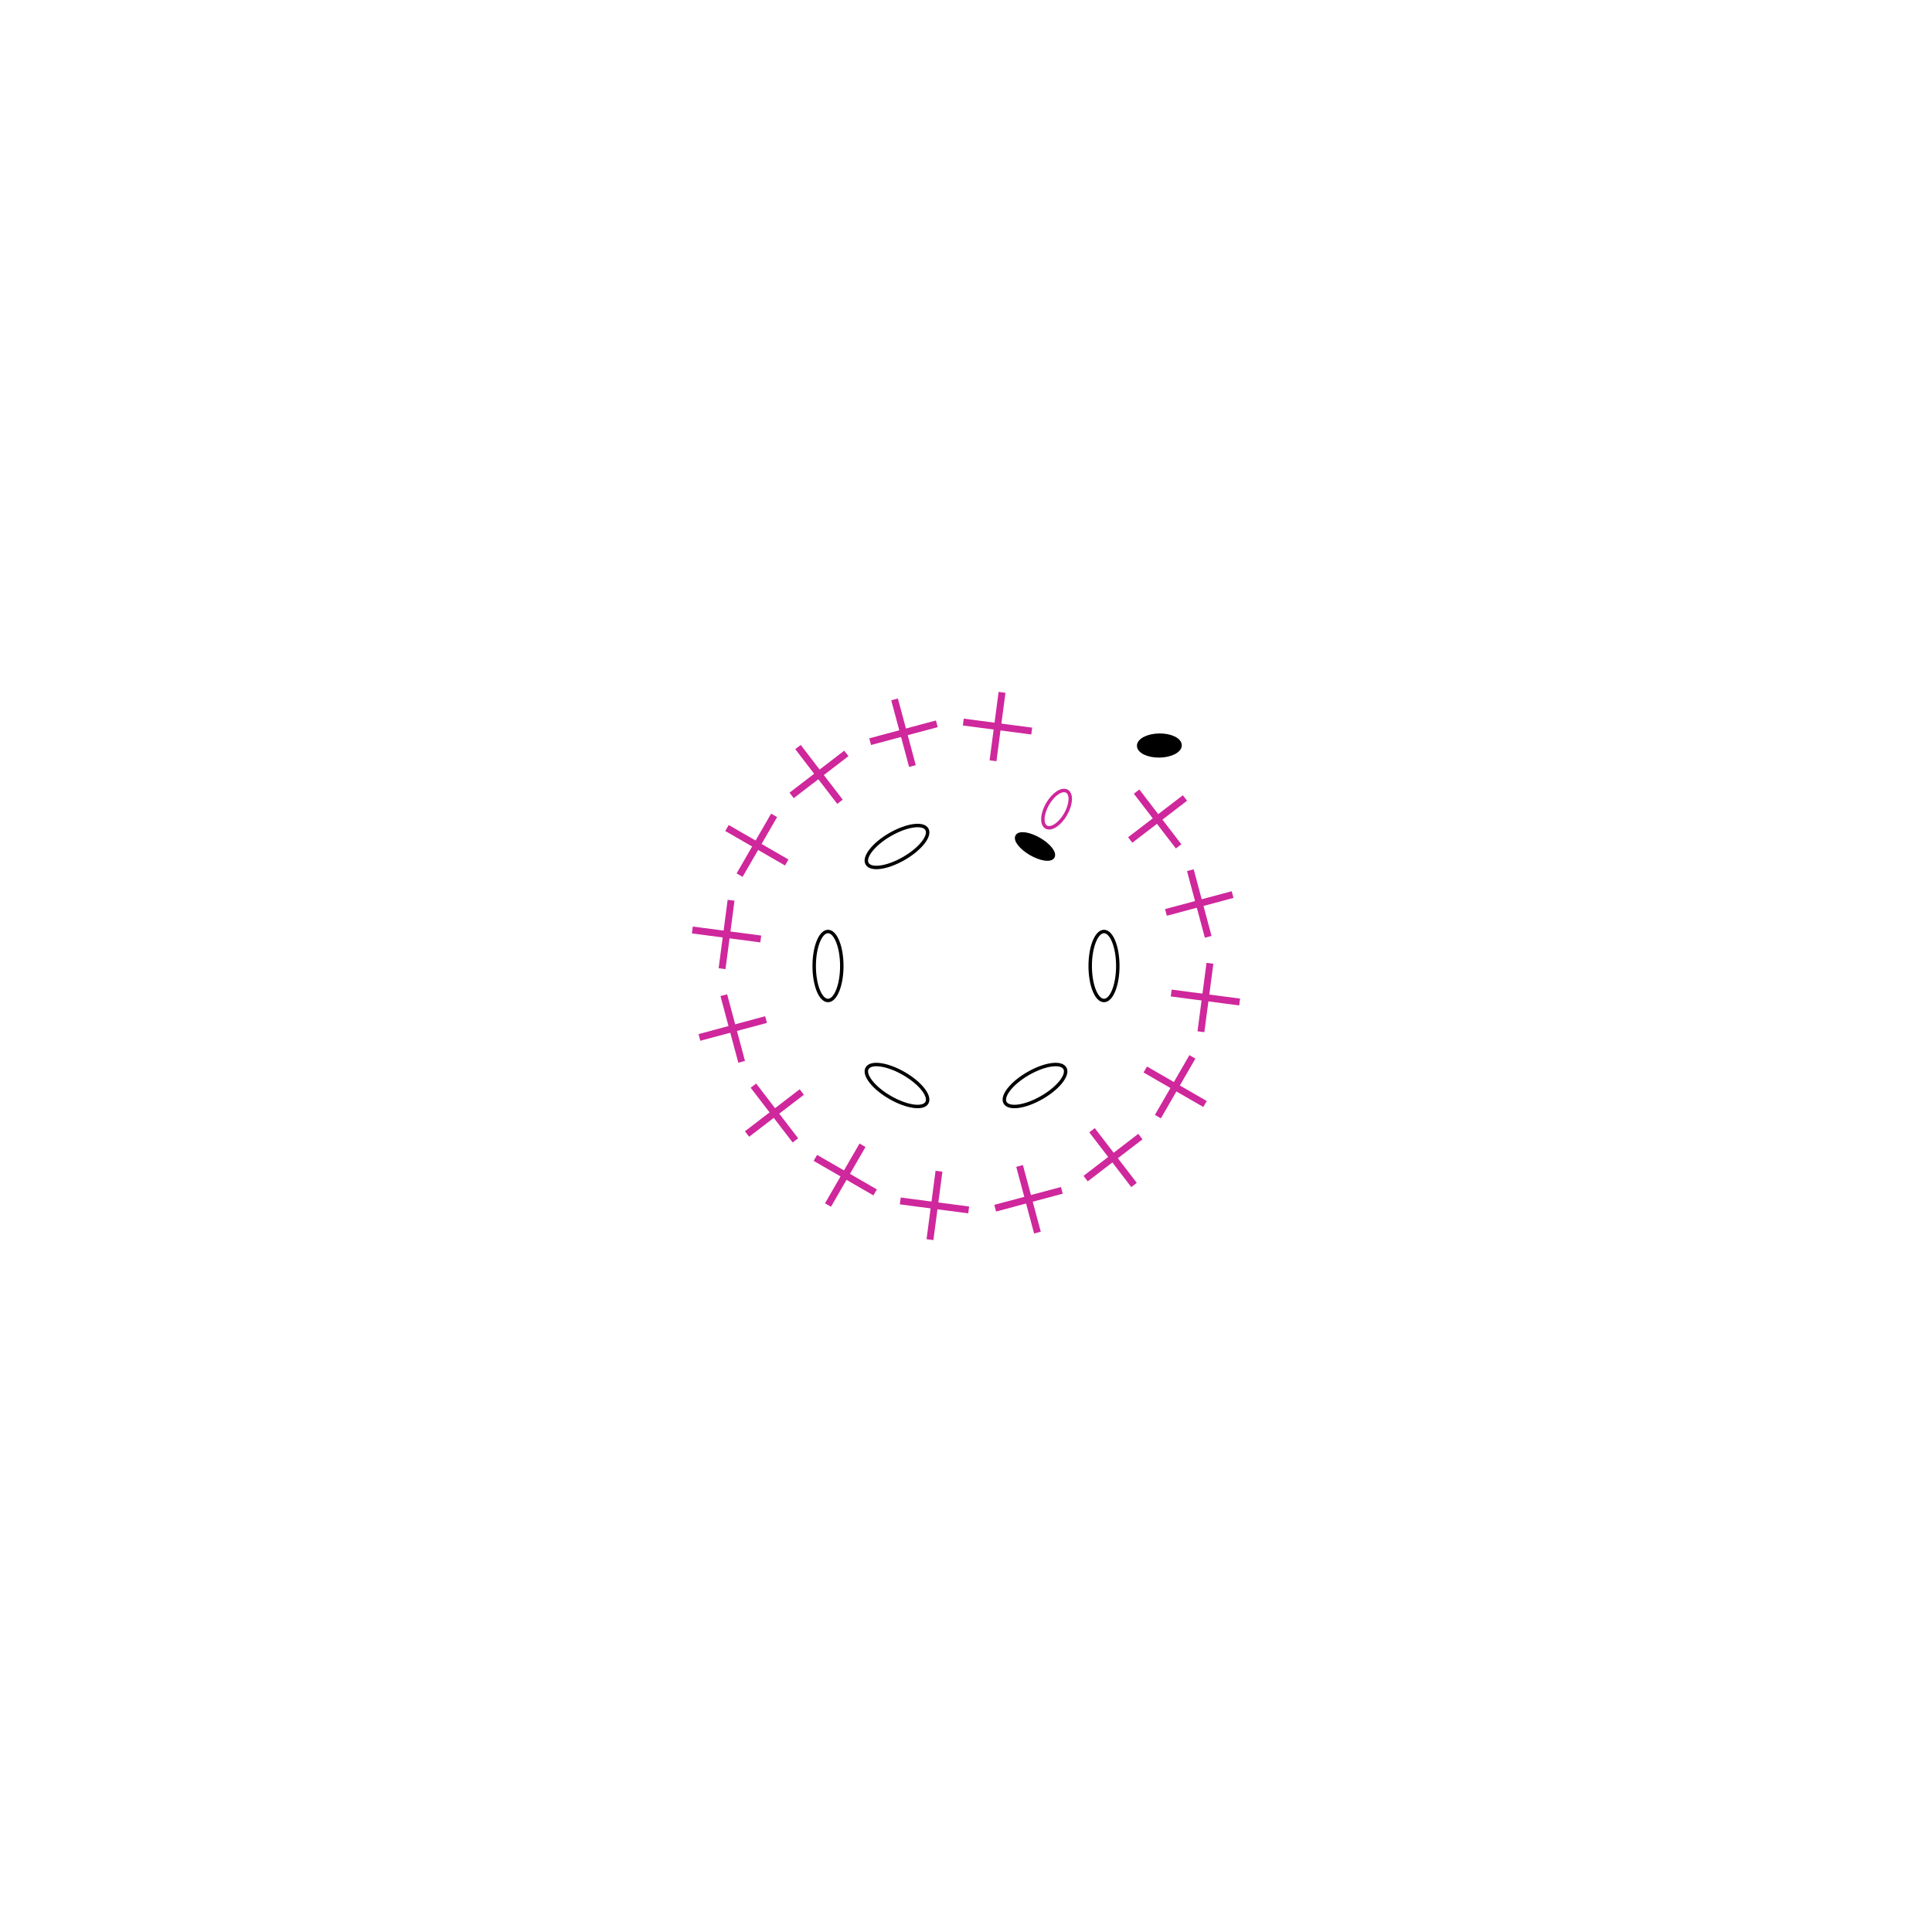
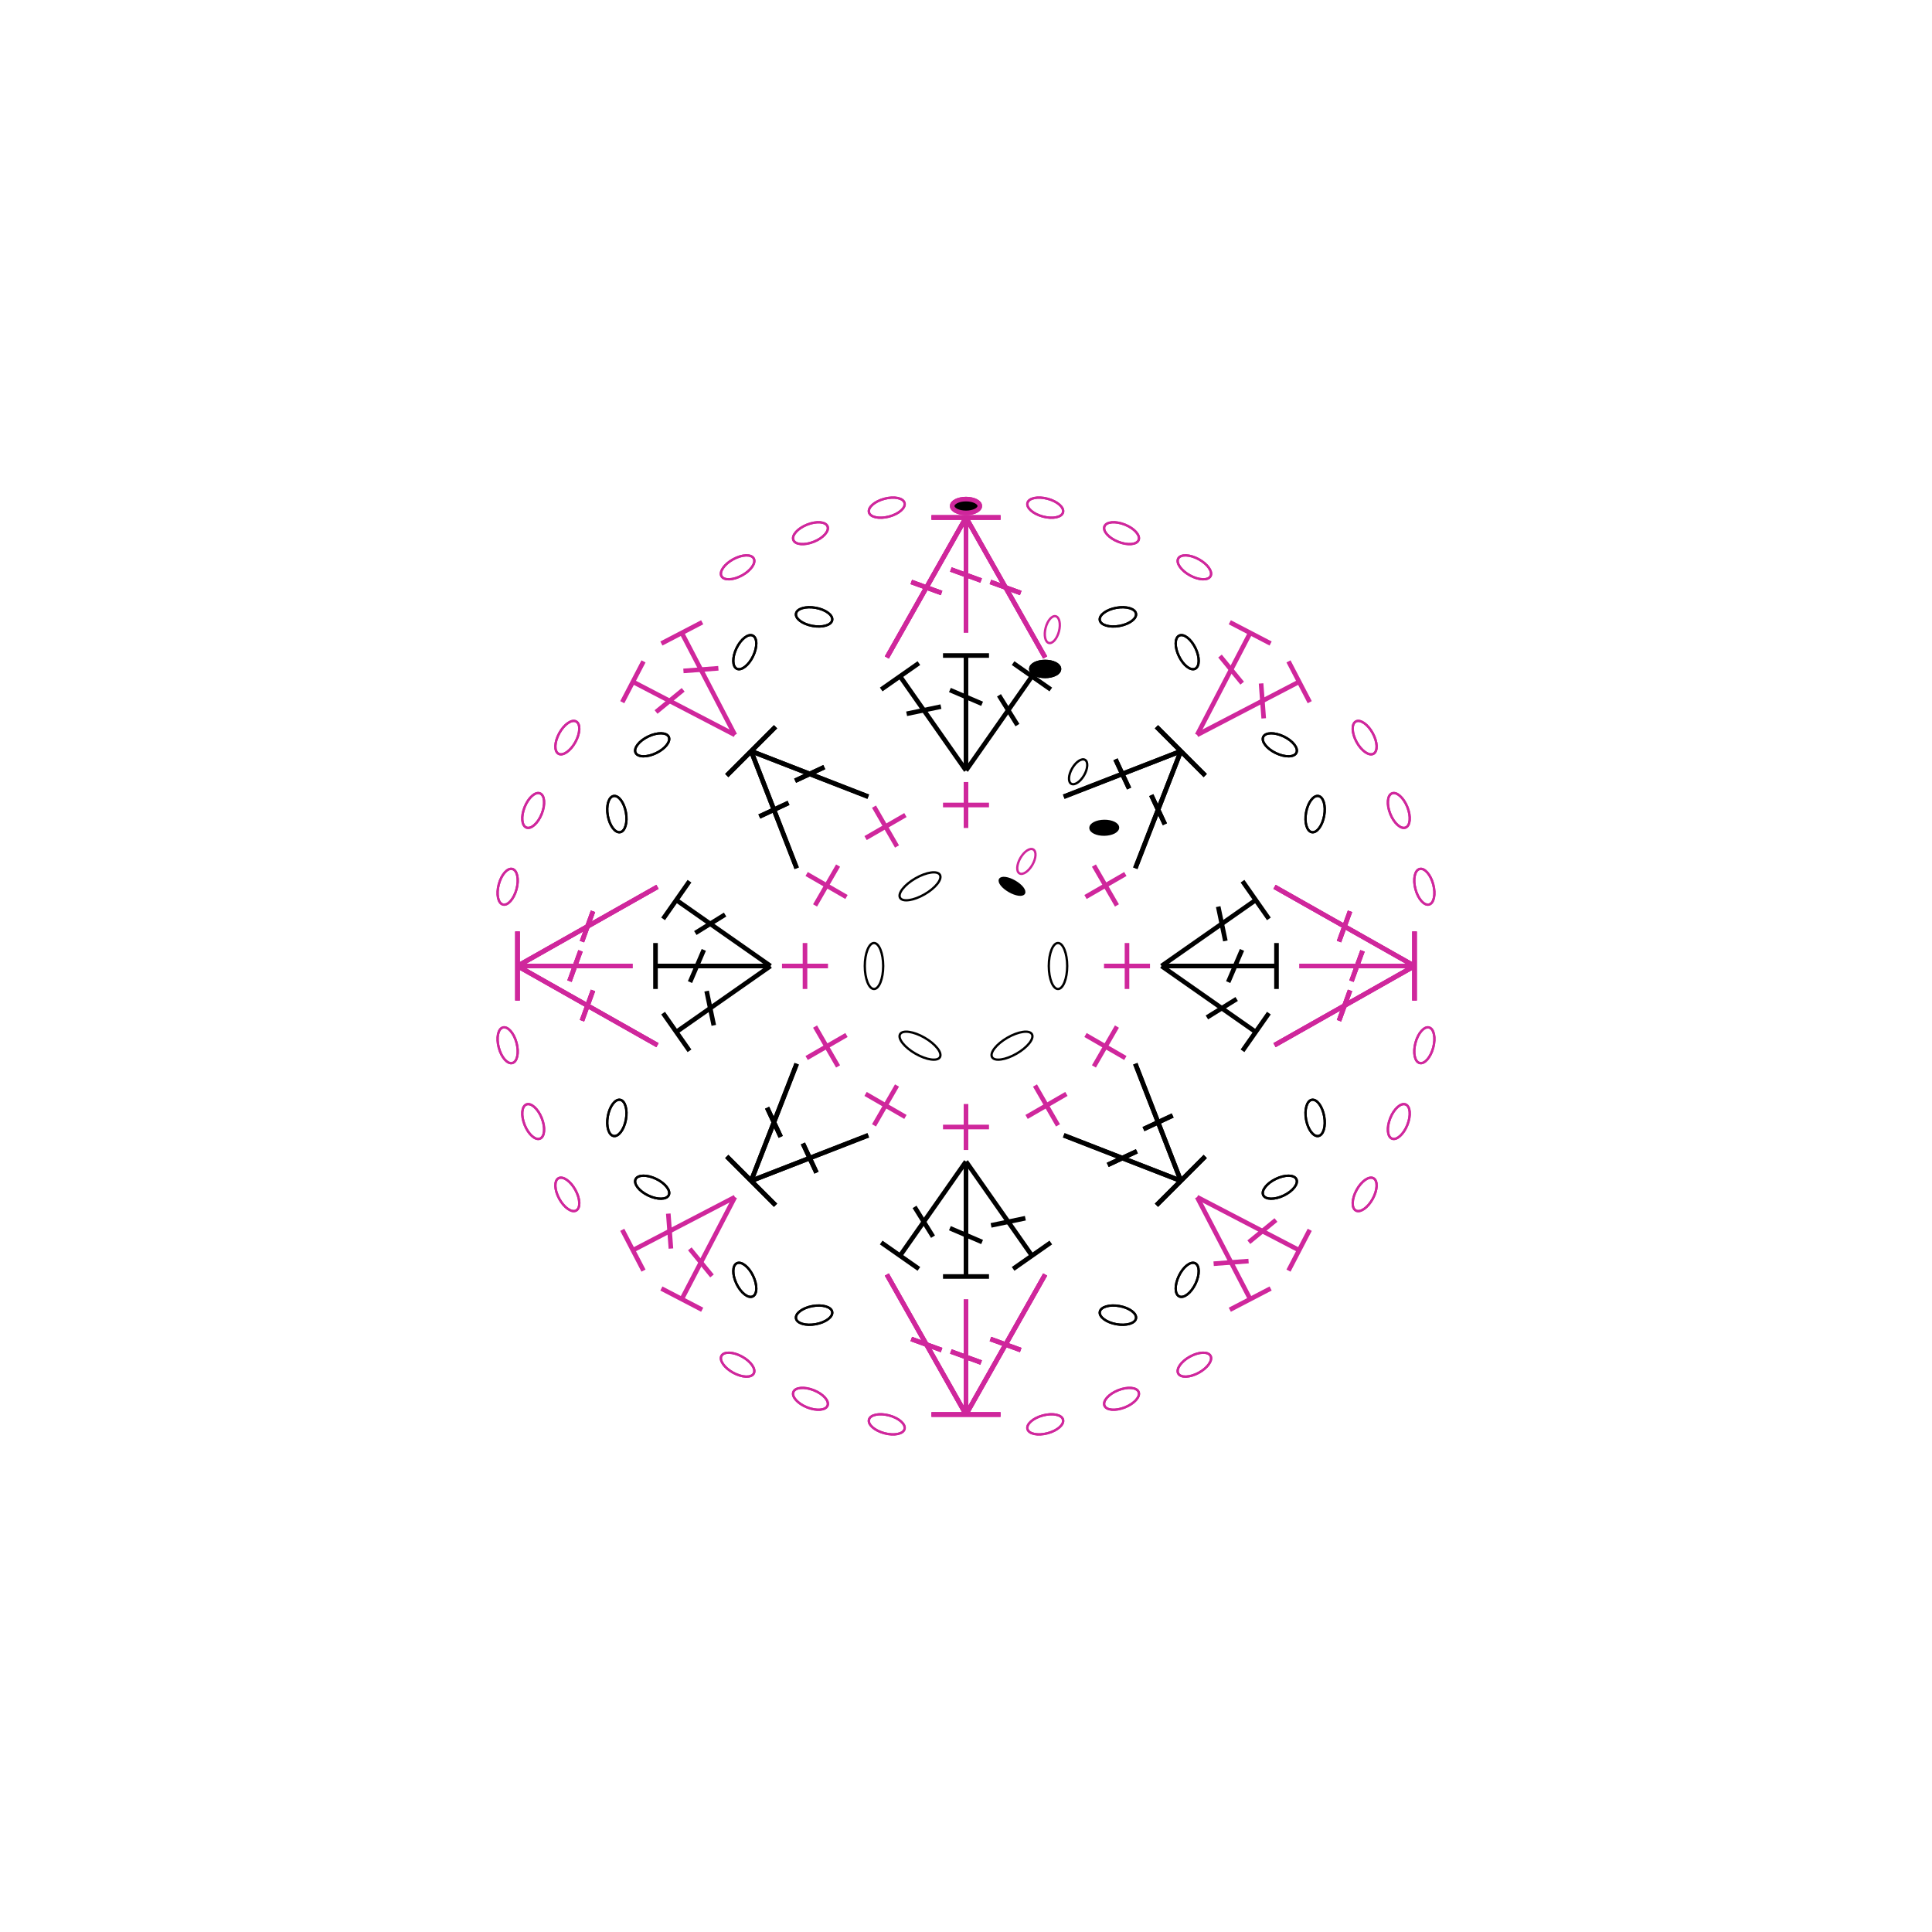
- <svg xmlns="http://www.w3.org/2000/svg" xmlns:xlink="http://www.w3.org/1999/xlink" width="560" height="560" viewBox="-280.0 -280.0 560 560">
+ <svg xmlns="http://www.w3.org/2000/svg" xmlns:xlink="http://www.w3.org/1999/xlink" width="840" height="840" viewBox="-420.0 -420.0 840 840">
  <defs>
    <g stroke-width="2" id="d0">
      <path d="M0,0 L0,-20" />
      <path d="M-10,-10 L10,-10" />
    </g>
+     <g stroke-width="2" id="d1">
+       <path d="M0,0 L0,-50" />
+       <path d="M-10,-50 L10,-50" />
+       <path d="M-7,-35 L7,-29" />
+     </g>
+     <g id="d2">
+       <path d="M-15,0 L15,0" stroke-width="2" />
+     </g>
+     <g id="d3">
+       <path d="M-7,0 L7,0" stroke-width="2" />
+     </g>
+     <g id="d4">
+       <path d="M-15,0 L15,0" stroke-width="2" />
+     </g>
+     <g id="d5">
+       <path d="M-7,0 L7,0" stroke-width="2" />
+     </g>
+     <g id="d6">
+       <path d="M-15,0 L15,0" stroke-width="2" />
+     </g>
+     <g id="d7">
+       <path d="M-7,0 L7,0" stroke-width="2" />
+     </g>
+     <g id="d8">
+       <path d="M-15,0 L15,0" stroke-width="2" />
+     </g>
+     <g id="d9">
+       <path d="M-7,0 L7,0" stroke-width="2" />
+     </g>
+     <g id="d10">
+       <path d="M-15,0 L15,0" stroke-width="2" />
+     </g>
+     <g id="d11">
+       <path d="M-7,0 L7,0" stroke-width="2" />
+     </g>
+     <g id="d12">
+       <path d="M-15,0 L15,0" stroke-width="2" />
+     </g>
+     <g id="d13">
+       <path d="M-7,0 L7,0" stroke-width="2" />
+     </g>
+     <g id="d14">
+       <path d="M-15,0 L15,0" stroke-width="2" />
+     </g>
+     <g id="d15">
+       <path d="M-7,0 L7,0" stroke-width="2" />
+     </g>
+     <g id="d16">
+       <path d="M-15,0 L15,0" stroke-width="2" />
+     </g>
+     <g id="d17">
+       <path d="M-7,0 L7,0" stroke-width="2" />
+     </g>
+     <g id="d18">
+       <ellipse cx="0" cy="0" rx="8" ry="4" stroke="black" fill="none" stroke-width="1" />
+     </g>
+     <g id="d19">
+       <ellipse cx="0" cy="0" rx="8" ry="4" stroke="black" fill="none" stroke-width="1" />
+     </g>
+     <g id="d20">
+       <ellipse cx="0" cy="0" rx="8" ry="4" stroke="black" fill="none" stroke-width="1" />
+     </g>
+     <g id="d21">
+       <ellipse cx="0" cy="0" rx="8" ry="4" stroke="black" fill="none" stroke-width="1" />
+     </g>
+     <g id="d22">
+       <ellipse cx="0" cy="0" rx="8" ry="4" stroke="black" fill="none" stroke-width="1" />
+     </g>
+     <g id="d23">
+       <ellipse cx="0" cy="0" rx="8" ry="4" stroke="black" fill="none" stroke-width="1" />
+     </g>
+     <g id="d24">
+       <ellipse cx="0" cy="0" rx="8" ry="4" stroke="black" fill="none" stroke-width="1" />
+     </g>
+     <g stroke-width="2" fill="black" id="d25">
+       <ellipse cx="0" cy="-5" rx="6" ry="3" />
+     </g>
+     <g id="d26">
+       <ellipse cx="0" cy="0" rx="8" ry="4" stroke="black" fill="none" stroke-width="1" />
+     </g>
+     <g id="d27">
+       <ellipse cx="0" cy="0" rx="8" ry="4" stroke="black" fill="none" stroke-width="1" />
+     </g>
+     <g id="d28">
+       <ellipse cx="0" cy="0" rx="8" ry="4" stroke="black" fill="none" stroke-width="1" />
+     </g>
+     <g id="d29">
+       <ellipse cx="0" cy="0" rx="8" ry="4" stroke="black" fill="none" stroke-width="1" />
+     </g>
+     <g id="d30">
+       <ellipse cx="0" cy="0" rx="8" ry="4" stroke="black" fill="none" stroke-width="1" />
+     </g>
+     <g id="d31">
+       <ellipse cx="0" cy="0" rx="8" ry="4" stroke="black" fill="none" stroke-width="1" />
+     </g>
+     <g id="d32">
+       <ellipse cx="0" cy="0" rx="8" ry="4" stroke="black" fill="none" stroke-width="1" />
+     </g>
+     <g id="d33">
+       <ellipse cx="0" cy="0" rx="8" ry="4" stroke="black" fill="none" stroke-width="1" />
+     </g>
+     <g id="d34">
+       <ellipse cx="0" cy="0" rx="8" ry="4" stroke="black" fill="none" stroke-width="1" />
+     </g>
+     <g id="d35">
+       <path d="M-15,0 L15,0" stroke-width="2" />
+     </g>
+     <g id="d36">
+       <path d="M-7,0 L7,0" stroke-width="2" />
+     </g>
+     <g id="d37">
+       <path d="M-15,0 L15,0" stroke-width="2" />
+     </g>
+     <g id="d38">
+       <path d="M-7,0 L7,0" stroke-width="2" />
+     </g>
+     <g id="d39">
+       <path d="M-15,0 L15,0" stroke-width="2" />
+     </g>
+     <g id="d40">
+       <path d="M-7,0 L7,0" stroke-width="2" />
+     </g>
+     <g id="d41">
+       <path d="M-15,0 L15,0" stroke-width="2" />
+     </g>
+     <g id="d42">
+       <path d="M-7,0 L7,0" stroke-width="2" />
+     </g>
+     <g id="d43">
+       <path d="M-15,0 L15,0" stroke-width="2" />
+     </g>
+     <g id="d44">
+       <path d="M-7,0 L7,0" stroke-width="2" />
+     </g>
+     <g id="d45">
+       <path d="M-15,0 L15,0" stroke-width="2" />
+     </g>
+     <g id="d46">
+       <path d="M-7,0 L7,0" stroke-width="2" />
+     </g>
+     <g id="d47">
+       <path d="M-15,0 L15,0" stroke-width="2" />
+     </g>
+     <g id="d48">
+       <path d="M-7,0 L7,0" stroke-width="2" />
+     </g>
+     <g id="d49">
+       <path d="M-15,0 L15,0" stroke-width="2" />
+     </g>
+     <g id="d50">
+       <path d="M-7,0 L7,0" stroke-width="2" />
+     </g>
+     <g id="d51">
+       <path d="M-15,0 L15,0" stroke-width="2" />
+     </g>
+     <g id="d52">
+       <path d="M-7,0 L7,0" stroke-width="2" />
+     </g>
+     <g id="d53">
+       <path d="M-15,0 L15,0" stroke-width="2" />
+     </g>
+     <g id="d54">
+       <path d="M-7,0 L7,0" stroke-width="2" />
+     </g>
+     <g id="d55">
+       <path d="M-15,0 L15,0" stroke-width="2" />
+     </g>
+     <g id="d56">
+       <path d="M-7,0 L7,0" stroke-width="2" />
+     </g>
+     <g id="d57">
+       <path d="M-15,0 L15,0" stroke-width="2" />
+     </g>
+     <g id="d58">
+       <path d="M-7,0 L7,0" stroke-width="2" />
+     </g>
+     <g id="d59">
+       <ellipse cx="0" cy="0" rx="8" ry="4" stroke="#cf279c" fill="none" stroke-width="1" />
+     </g>
+     <g id="d60">
+       <ellipse cx="0" cy="0" rx="8" ry="4" stroke="#cf279c" fill="none" stroke-width="1" />
+     </g>
+     <g id="d61">
+       <ellipse cx="0" cy="0" rx="8" ry="4" stroke="#cf279c" fill="none" stroke-width="1" />
+     </g>
+     <g id="d62">
+       <ellipse cx="0" cy="0" rx="8" ry="4" stroke="#cf279c" fill="none" stroke-width="1" />
+     </g>
+     <g id="d63">
+       <ellipse cx="0" cy="0" rx="8" ry="4" stroke="#cf279c" fill="none" stroke-width="1" />
+     </g>
+     <g id="d64">
+       <ellipse cx="0" cy="0" rx="8" ry="4" stroke="#cf279c" fill="none" stroke-width="1" />
+     </g>
+     <g id="d65">
+       <ellipse cx="0" cy="0" rx="8" ry="4" stroke="#cf279c" fill="none" stroke-width="1" />
+     </g>
+     <g id="d66">
+       <ellipse cx="0" cy="0" rx="8" ry="4" stroke="#cf279c" fill="none" stroke-width="1" />
+     </g>
+     <g id="d67">
+       <ellipse cx="0" cy="0" rx="8" ry="4" stroke="#cf279c" fill="none" stroke-width="1" />
+     </g>
+     <g id="d68">
+       <ellipse cx="0" cy="0" rx="8" ry="4" stroke="#cf279c" fill="none" stroke-width="1" />
+     </g>
+     <g id="d69">
+       <ellipse cx="0" cy="0" rx="8" ry="4" stroke="#cf279c" fill="none" stroke-width="1" />
+     </g>
+     <g id="d70">
+       <ellipse cx="0" cy="0" rx="8" ry="4" stroke="#cf279c" fill="none" stroke-width="1" />
+     </g>
+     <g id="d71">
+       <ellipse cx="0" cy="0" rx="8" ry="4" stroke="#cf279c" fill="none" stroke-width="1" />
+     </g>
+     <g id="d72">
+       <ellipse cx="0" cy="0" rx="8" ry="4" stroke="#cf279c" fill="none" stroke-width="1" />
+     </g>
+     <g id="d73">
+       <ellipse cx="0" cy="0" rx="8" ry="4" stroke="#cf279c" fill="none" stroke-width="1" />
+     </g>
+     <g id="d74">
+       <ellipse cx="0" cy="0" rx="8" ry="4" stroke="#cf279c" fill="none" stroke-width="1" />
+     </g>
  </defs>
-   <rect x="-280.0" y="-280.0" width="560" height="560" fill="white" />
+   <rect x="-420.0" y="-420.0" width="840" height="840" fill="white" />
  <ellipse cx="40.0" cy="0.0" rx="10" ry="4" fill="none" stroke="black" transform="rotate(90.0,40.0,0.0)" />
  <ellipse cx="20" cy="34.641" rx="10" ry="4" fill="none" stroke="black" transform="rotate(150,20,34.64102)" />
  <ellipse cx="-20" cy="34.641" rx="10" ry="4" fill="none" stroke="black" transform="rotate(210.0,-20,34.64102)" />
  <ellipse cx="-40.0" cy="4.898587196589413e-15" rx="10" ry="4" fill="none" stroke="black" transform="rotate(270.0,-40.0,4.898587196589413e-15)" />
  <ellipse cx="-20" cy="-34.641" rx="10" ry="4" fill="none" stroke="black" transform="rotate(330.0,-20,-34.64102)" />
  <ellipse cx="20" cy="-34.641" rx="6.0" ry="2.4" fill="black" stroke="black" transform="rotate(390,20,-34.64102)" />
  <ellipse cx="26.25" cy="-45.466" rx="6" ry="3" fill="none" stroke="#cf279c" transform="rotate(-60,26.25,-45.46633)" />
-   <use xlink:href="#d0" x="0" y="0" transform="translate(7.831572,-59.48669) rotate(7.5,0,0)" stroke="#cf279c" />
-   <use xlink:href="#d0" x="0" y="0" transform="translate(-15.52914,-57.95555) rotate(-15,0,0)" stroke="#cf279c" />
-   <use xlink:href="#d0" x="0" y="0" transform="translate(-36.52569,-47.6012) rotate(-37.5,0,0)" stroke="#cf279c" />
+   <use xlink:href="#d0" x="0" y="0" transform="translate(-6.293944108006734e-14,-60.0) rotate(-5.684341886080802e-14,0,0)" stroke="#cf279c" />
+   <use xlink:href="#d0" x="0" y="0" transform="translate(-30,-51.96152) rotate(-30,0,0)" stroke="#cf279c" />
  <use xlink:href="#d0" x="0" y="0" transform="translate(-51.96152,-30) rotate(-60,0,0)" stroke="#cf279c" />
-   <use xlink:href="#d0" x="0" y="0" transform="translate(-59.48669,-7.831572) rotate(-82.5,0,0)" stroke="#cf279c" />
-   <use xlink:href="#d0" x="0" y="0" transform="translate(-57.95555,15.52914) rotate(-105,0,0)" stroke="#cf279c" />
-   <use xlink:href="#d0" x="0" y="0" transform="translate(-47.6012,36.52569) rotate(-127.5,0,0)" stroke="#cf279c" />
+   <use xlink:href="#d0" x="0" y="0" transform="translate(-60.0,4.594282438712339e-14) rotate(-90,0,0)" stroke="#cf279c" />
+   <use xlink:href="#d0" x="0" y="0" transform="translate(-51.96152,30) rotate(-120,0,0)" stroke="#cf279c" />
  <use xlink:href="#d0" x="0" y="0" transform="translate(-30,51.96152) rotate(-150,0,0)" stroke="#cf279c" />
-   <use xlink:href="#d0" x="0" y="0" transform="translate(-7.831572,59.48669) rotate(-172.5,0,0)" stroke="#cf279c" />
-   <use xlink:href="#d0" x="0" y="0" transform="translate(15.52914,57.95555) rotate(-195,0,0)" stroke="#cf279c" />
-   <use xlink:href="#d0" x="0" y="0" transform="translate(36.52569,47.6012) rotate(-217.5,0,0)" stroke="#cf279c" />
+   <use xlink:href="#d0" x="0" y="0" transform="translate(4.226888398968133e-14,60.0) rotate(-180,0,0)" stroke="#cf279c" />
+   <use xlink:href="#d0" x="0" y="0" transform="translate(30,51.96152) rotate(-210,0,0)" stroke="#cf279c" />
  <use xlink:href="#d0" x="0" y="0" transform="translate(51.96152,30) rotate(-240,0,0)" stroke="#cf279c" />
-   <use xlink:href="#d0" x="0" y="0" transform="translate(59.48669,7.831572) rotate(-262.5,0,0)" stroke="#cf279c" />
-   <use xlink:href="#d0" x="0" y="0" transform="translate(57.95555,-15.52914) rotate(-285,0,0)" stroke="#cf279c" />
-   <use xlink:href="#d0" x="0" y="0" transform="translate(47.6012,-36.52569) rotate(-307.5,0,0)" stroke="#cf279c" />
-   <ellipse cx="56.044" cy="-63.906" rx="6" ry="3" fill="black" stroke="black" transform="rotate(-0.850848,56.04439,-63.90638)" />
+   <use xlink:href="#d0" x="0" y="0" transform="translate(60.0,-3.859494359223928e-14) rotate(-270,0,0)" stroke="#cf279c" />
+   <use xlink:href="#d0" x="0" y="0" transform="translate(51.96152,-30) rotate(-300,0,0)" stroke="#cf279c" />
+   <ellipse cx="60.104" cy="-60.104" rx="6" ry="3" fill="black" stroke="black" transform="rotate(-0.7853982,60.10408,-60.10408)" />
+   <ellipse cx="48.75" cy="-84.437" rx="6" ry="3" fill="none" stroke="black" transform="rotate(-60,48.75,-84.43748)" />
+   <use xlink:href="#d1" x="0" y="0" transform="translate(-8.916420819676206e-14, -85.0) rotate(35, 0, 0)" stroke="black" />
+   <use xlink:href="#d1" x="0" y="0" transform="translate(-8.916420819676206e-14, -85.0) rotate(-5.684341886080802e-14, 0, 0)" stroke="black" />
+   <use xlink:href="#d1" x="0" y="0" transform="translate(-8.916420819676206e-14, -85.0) rotate(-35, 0, 0)" stroke="black" />
+   <use xlink:href="#d2" x="0" y="0" transform="translate(-93.41142, -93.41142) rotate(-45, 0, 0)" stroke="black" />
+   <path d="M-42.5,-73.612 L-93.411,-93.411" stroke="black" stroke-width="2" />
+   <use xlink:href="#d3" x="0" y="0" transform="translate(-67.95571, -83.51179) rotate(-25, 0, 0)" stroke="black" />
+   <path d="M-73.612,-42.5 L-93.411,-93.411" stroke="black" stroke-width="2" />
+   <use xlink:href="#d3" x="0" y="0" transform="translate(-83.51179, -67.95571) rotate(-25, 0, 0)" stroke="black" />
+   <use xlink:href="#d4" x="0" y="0" transform="translate(-93.41142, -93.41142) rotate(-45, 0, 0)" stroke="black" />
+   <path d="M-42.5,-73.612 L-93.411,-93.411" stroke="black" stroke-width="2" />
+   <use xlink:href="#d5" x="0" y="0" transform="translate(-67.95571, -83.51179) rotate(-25, 0, 0)" stroke="black" />
+   <path d="M-73.612,-42.5 L-93.411,-93.411" stroke="black" stroke-width="2" />
+   <use xlink:href="#d5" x="0" y="0" transform="translate(-83.51179, -67.95571) rotate(-25, 0, 0)" stroke="black" />
+   <use xlink:href="#d1" x="0" y="0" transform="translate(-85.0, 6.508566788175814e-14) rotate(305.0, 0, 0)" stroke="black" />
+   <use xlink:href="#d1" x="0" y="0" transform="translate(-85.0, 6.508566788175814e-14) rotate(270.0, 0, 0)" stroke="black" />
+   <use xlink:href="#d1" x="0" y="0" transform="translate(-85.0, 6.508566788175814e-14) rotate(235, 0, 0)" stroke="black" />
+   <use xlink:href="#d6" x="0" y="0" transform="translate(-93.41142, 93.41142) rotate(225, 0, 0)" stroke="black" />
+   <path d="M-73.612,42.5 L-93.411,93.411" stroke="black" stroke-width="2" />
+   <use xlink:href="#d7" x="0" y="0" transform="translate(-83.51179, 67.95571) rotate(245, 0, 0)" stroke="black" />
+   <path d="M-42.5,73.612 L-93.411,93.411" stroke="black" stroke-width="2" />
+   <use xlink:href="#d7" x="0" y="0" transform="translate(-67.95571, 83.51179) rotate(245, 0, 0)" stroke="black" />
+   <use xlink:href="#d8" x="0" y="0" transform="translate(-93.41142, 93.41142) rotate(225, 0, 0)" stroke="black" />
+   <path d="M-73.612,42.5 L-93.411,93.411" stroke="black" stroke-width="2" />
+   <use xlink:href="#d9" x="0" y="0" transform="translate(-83.51179, 67.95571) rotate(245, 0, 0)" stroke="black" />
+   <path d="M-42.5,73.612 L-93.411,93.411" stroke="black" stroke-width="2" />
+   <use xlink:href="#d9" x="0" y="0" transform="translate(-67.95571, 83.51179) rotate(245, 0, 0)" stroke="black" />
+   <use xlink:href="#d1" x="0" y="0" transform="translate(5.988091898538189e-14, 85.0) rotate(215, 0, 0)" stroke="black" />
+   <use xlink:href="#d1" x="0" y="0" transform="translate(5.988091898538189e-14, 85.0) rotate(180, 0, 0)" stroke="black" />
+   <use xlink:href="#d1" x="0" y="0" transform="translate(5.988091898538189e-14, 85.0) rotate(145, 0, 0)" stroke="black" />
+   <use xlink:href="#d10" x="0" y="0" transform="translate(93.41142, 93.41142) rotate(135, 0, 0)" stroke="black" />
+   <path d="M42.5,73.612 L93.411,93.411" stroke="black" stroke-width="2" />
+   <use xlink:href="#d11" x="0" y="0" transform="translate(67.95571, 83.51179) rotate(155, 0, 0)" stroke="black" />
+   <path d="M73.612,42.5 L93.411,93.411" stroke="black" stroke-width="2" />
+   <use xlink:href="#d11" x="0" y="0" transform="translate(83.51179, 67.95571) rotate(155, 0, 0)" stroke="black" />
+   <use xlink:href="#d12" x="0" y="0" transform="translate(93.41142, 93.41142) rotate(135, 0, 0)" stroke="black" />
+   <path d="M42.5,73.612 L93.411,93.411" stroke="black" stroke-width="2" />
+   <use xlink:href="#d13" x="0" y="0" transform="translate(67.95571, 83.51179) rotate(155, 0, 0)" stroke="black" />
+   <path d="M73.612,42.5 L93.411,93.411" stroke="black" stroke-width="2" />
+   <use xlink:href="#d13" x="0" y="0" transform="translate(83.51179, 67.95571) rotate(155, 0, 0)" stroke="black" />
+   <use xlink:href="#d1" x="0" y="0" transform="translate(85.0, -5.4676170089005644e-14) rotate(125, 0, 0)" stroke="black" />
+   <use xlink:href="#d1" x="0" y="0" transform="translate(85.0, -5.4676170089005644e-14) rotate(90, 0, 0)" stroke="black" />
+   <use xlink:href="#d1" x="0" y="0" transform="translate(85.0, -5.4676170089005644e-14) rotate(55, 0, 0)" stroke="black" />
+   <use xlink:href="#d14" x="0" y="0" transform="translate(93.41142, -93.41142) rotate(45, 0, 0)" stroke="black" />
+   <path d="M73.612,-42.5 L93.411,-93.411" stroke="black" stroke-width="2" />
+   <use xlink:href="#d15" x="0" y="0" transform="translate(83.51179, -67.95571) rotate(65, 0, 0)" stroke="black" />
+   <path d="M42.5,-73.612 L93.411,-93.411" stroke="black" stroke-width="2" />
+   <use xlink:href="#d15" x="0" y="0" transform="translate(67.95571, -83.51179) rotate(65, 0, 0)" stroke="black" />
+   <use xlink:href="#d16" x="0" y="0" transform="translate(93.41142, -93.41142) rotate(45, 0, 0)" stroke="black" />
+   <path d="M73.612,-42.5 L93.411,-93.411" stroke="black" stroke-width="2" />
+   <use xlink:href="#d17" x="0" y="0" transform="translate(83.51179, -67.95571) rotate(65, 0, 0)" stroke="black" />
+   <path d="M42.5,-73.612 L93.411,-93.411" stroke="black" stroke-width="2" />
+   <use xlink:href="#d17" x="0" y="0" transform="translate(67.95571, -83.51179) rotate(65, 0, 0)" stroke="black" />
+   <use xlink:href="#d18" x="0" y="0" transform="translate(-66.04438,-151.7966) rotate(-169.6928)" />
+   <use xlink:href="#d18" x="0" y="0" transform="translate(-96.17097,-136.4448) rotate(115.6881)" />
+   <use xlink:href="#d19" x="0" y="0" transform="translate(-136.4448,-96.17097) rotate(154.3119)" />
+   <use xlink:href="#d19" x="0" y="0" transform="translate(-151.7966,-66.04438) rotate(79.69278)" />
+   <use xlink:href="#d20" x="0" y="0" transform="translate(-151.7966,66.04438) rotate(100.3072)" />
+   <use xlink:href="#d20" x="0" y="0" transform="translate(-136.4448,96.17097) rotate(25.68815)" />
+   <use xlink:href="#d21" x="0" y="0" transform="translate(-96.17097,136.4448) rotate(64.31185)" />
+   <use xlink:href="#d21" x="0" y="0" transform="translate(-66.04438,151.7966) rotate(-10.30722)" />
+   <use xlink:href="#d22" x="0" y="0" transform="translate(66.04438,151.7966) rotate(10.30722)" />
+   <use xlink:href="#d22" x="0" y="0" transform="translate(96.17097,136.4448) rotate(-64.31185)" />
+   <use xlink:href="#d23" x="0" y="0" transform="translate(136.4448,96.17097) rotate(-25.68815)" />
+   <use xlink:href="#d23" x="0" y="0" transform="translate(151.7966,66.04438) rotate(-100.3072)" />
+   <use xlink:href="#d24" x="0" y="0" transform="translate(151.7966,-66.04438) rotate(-79.69278)" />
+   <use xlink:href="#d24" x="0" y="0" transform="translate(136.4448,-96.17097) rotate(-154.3119)" />
+   <use xlink:href="#d25" x="0" y="0" transform="translate(34.41459, -134.1491) rotate(180, 0, 0)" stroke="black" />
+   <use xlink:href="#d26" x="0" y="0" transform="translate(96.17097,-136.4448) rotate(-115.6881)" />
+   <use xlink:href="#d26" x="0" y="0" transform="translate(66.04438,-151.7966) rotate(169.6928)" />
+   <use xlink:href="#d27" x="0" y="0" transform="translate(-66.04438,-151.7966) rotate(-169.6928)" />
+   <use xlink:href="#d27" x="0" y="0" transform="translate(-96.17097,-136.4448) rotate(115.6881)" />
+   <use xlink:href="#d28" x="0" y="0" transform="translate(-136.4448,-96.17097) rotate(154.3119)" />
+   <use xlink:href="#d28" x="0" y="0" transform="translate(-151.7966,-66.04438) rotate(79.69278)" />
+   <use xlink:href="#d29" x="0" y="0" transform="translate(-151.7966,66.04438) rotate(100.3072)" />
+   <use xlink:href="#d29" x="0" y="0" transform="translate(-136.4448,96.17097) rotate(25.68815)" />
+   <use xlink:href="#d30" x="0" y="0" transform="translate(-96.17097,136.4448) rotate(64.31185)" />
+   <use xlink:href="#d30" x="0" y="0" transform="translate(-66.04438,151.7966) rotate(-10.30722)" />
+   <use xlink:href="#d31" x="0" y="0" transform="translate(66.04438,151.7966) rotate(10.30722)" />
+   <use xlink:href="#d31" x="0" y="0" transform="translate(96.17097,136.4448) rotate(-64.31185)" />
+   <use xlink:href="#d32" x="0" y="0" transform="translate(136.4448,96.17097) rotate(-25.68815)" />
+   <use xlink:href="#d32" x="0" y="0" transform="translate(151.7966,66.04438) rotate(-100.3072)" />
+   <use xlink:href="#d33" x="0" y="0" transform="translate(151.7966,-66.04438) rotate(-79.69278)" />
+   <use xlink:href="#d33" x="0" y="0" transform="translate(136.4448,-96.17097) rotate(-154.3119)" />
+   <use xlink:href="#d25" x="0" y="0" transform="translate(34.41459, -134.1491) rotate(180, 0, 0)" stroke="black" />
+   <use xlink:href="#d34" x="0" y="0" transform="translate(96.17097,-136.4448) rotate(-115.6881)" />
+   <use xlink:href="#d34" x="0" y="0" transform="translate(66.04438,-151.7966) rotate(169.6928)" />
+   <ellipse cx="37.521" cy="-146.257" rx="6" ry="3" fill="none" stroke="#cf279c" transform="rotate(-75.61164,37.52075,-146.257)" />
+   <use xlink:href="#d35" x="0" y="0" transform="translate(-2.0455318351021886e-13, -195.0) rotate(-5.684341886080802e-14, 0, 0)" stroke="#cf279c" />
+   <path d="M34.415,-134.149 L-2.0455318351021886e-13,-195.0" stroke="#cf279c" stroke-width="2" />
+   <use xlink:href="#d36" x="0" y="0" transform="translate(17.20729, -164.5746) rotate(20, 0, 0)" stroke="#cf279c" />
+   <path d="M-1.521036492768294e-13,-145.0 L-2.0455318351021886e-13,-195.0" stroke="#cf279c" stroke-width="2" />
+   <use xlink:href="#d36" x="0" y="0" transform="translate(-1.7832841639352412e-13, -170.0) rotate(20, 0, 0)" stroke="#cf279c" />
+   <path d="M-34.415,-134.149 L-2.0455318351021886e-13,-195.0" stroke="#cf279c" stroke-width="2" />
+   <use xlink:href="#d36" x="0" y="0" transform="translate(-17.20729, -164.5746) rotate(20, 0, 0)" stroke="#cf279c" />
+   <use xlink:href="#d37" x="0" y="0" transform="translate(-2.0455318351021886e-13, -195.0) rotate(-5.684341886080802e-14, 0, 0)" stroke="#cf279c" />
+   <path d="M34.415,-134.149 L-2.0455318351021886e-13,-195.0" stroke="#cf279c" stroke-width="2" />
+   <use xlink:href="#d38" x="0" y="0" transform="translate(17.20729, -164.5746) rotate(20, 0, 0)" stroke="#cf279c" />
+   <path d="M-1.521036492768294e-13,-145.0 L-2.0455318351021886e-13,-195.0" stroke="#cf279c" stroke-width="2" />
+   <use xlink:href="#d38" x="0" y="0" transform="translate(-1.7832841639352412e-13, -170.0) rotate(20, 0, 0)" stroke="#cf279c" />
+   <path d="M-34.415,-134.149 L-2.0455318351021886e-13,-195.0" stroke="#cf279c" stroke-width="2" />
+   <use xlink:href="#d38" x="0" y="0" transform="translate(-17.20729, -164.5746) rotate(20, 0, 0)" stroke="#cf279c" />
+   <use xlink:href="#d39" x="0" y="0" transform="translate(-2.0455318351021886e-13, -195.0) rotate(-5.684341886080802e-14, 0, 0)" stroke="#cf279c" />
+   <path d="M34.415,-134.149 L-2.0455318351021886e-13,-195.0" stroke="#cf279c" stroke-width="2" />
+   <use xlink:href="#d40" x="0" y="0" transform="translate(17.20729, -164.5746) rotate(20, 0, 0)" stroke="#cf279c" />
+   <path d="M-1.521036492768294e-13,-145.0 L-2.0455318351021886e-13,-195.0" stroke="#cf279c" stroke-width="2" />
+   <use xlink:href="#d40" x="0" y="0" transform="translate(-1.7832841639352412e-13, -170.0) rotate(20, 0, 0)" stroke="#cf279c" />
+   <path d="M-34.415,-134.149 L-2.0455318351021886e-13,-195.0" stroke="#cf279c" stroke-width="2" />
+   <use xlink:href="#d40" x="0" y="0" transform="translate(-17.20729, -164.5746) rotate(20, 0, 0)" stroke="#cf279c" />
+   <use xlink:href="#d1" x="0" y="0" transform="translate(-100.4825, -100.4825) rotate(-27.5, 0, 0)" stroke="#cf279c" />
+   <use xlink:href="#d1" x="0" y="0" transform="translate(-100.4825, -100.4825) rotate(-62.5, 0, 0)" stroke="#cf279c" />
+   <use xlink:href="#d41" x="0" y="0" transform="translate(-195.0, 1.104780085041356e-13) rotate(270.0, 0, 0)" stroke="#cf279c" />
+   <path d="M-134.149,-34.415 L-195.0,1.104780085041356e-13" stroke="#cf279c" stroke-width="2" />
+   <use xlink:href="#d42" x="0" y="0" transform="translate(-164.5746, -17.20729) rotate(290.0, 0, 0)" stroke="#cf279c" />
+   <path d="M-145.0,9.907890126764602e-14 L-195.0,1.104780085041356e-13" stroke="#cf279c" stroke-width="2" />
+   <use xlink:href="#d42" x="0" y="0" transform="translate(-170.0, 1.0477845488589082e-13) rotate(290.0, 0, 0)" stroke="#cf279c" />
+   <path d="M-134.149,34.415 L-195.0,1.104780085041356e-13" stroke="#cf279c" stroke-width="2" />
+   <use xlink:href="#d42" x="0" y="0" transform="translate(-164.5746, 17.20729) rotate(290.0, 0, 0)" stroke="#cf279c" />
+   <use xlink:href="#d43" x="0" y="0" transform="translate(-195.0, 1.104780085041356e-13) rotate(270.0, 0, 0)" stroke="#cf279c" />
+   <path d="M-134.149,-34.415 L-195.0,1.104780085041356e-13" stroke="#cf279c" stroke-width="2" />
+   <use xlink:href="#d44" x="0" y="0" transform="translate(-164.5746, -17.20729) rotate(290.0, 0, 0)" stroke="#cf279c" />
+   <path d="M-145.0,9.907890126764602e-14 L-195.0,1.104780085041356e-13" stroke="#cf279c" stroke-width="2" />
+   <use xlink:href="#d44" x="0" y="0" transform="translate(-170.0, 1.0477845488589082e-13) rotate(290.0, 0, 0)" stroke="#cf279c" />
+   <path d="M-134.149,34.415 L-195.0,1.104780085041356e-13" stroke="#cf279c" stroke-width="2" />
+   <use xlink:href="#d44" x="0" y="0" transform="translate(-164.5746, 17.20729) rotate(290.0, 0, 0)" stroke="#cf279c" />
+   <use xlink:href="#d45" x="0" y="0" transform="translate(-195.0, 1.104780085041356e-13) rotate(270.0, 0, 0)" stroke="#cf279c" />
+   <path d="M-134.149,-34.415 L-195.0,1.104780085041356e-13" stroke="#cf279c" stroke-width="2" />
+   <use xlink:href="#d46" x="0" y="0" transform="translate(-164.5746, -17.20729) rotate(290.0, 0, 0)" stroke="#cf279c" />
+   <path d="M-145.0,9.907890126764602e-14 L-195.0,1.104780085041356e-13" stroke="#cf279c" stroke-width="2" />
+   <use xlink:href="#d46" x="0" y="0" transform="translate(-170.0, 1.0477845488589082e-13) rotate(290.0, 0, 0)" stroke="#cf279c" />
+   <path d="M-134.149,34.415 L-195.0,1.104780085041356e-13" stroke="#cf279c" stroke-width="2" />
+   <use xlink:href="#d46" x="0" y="0" transform="translate(-164.5746, 17.20729) rotate(290.0, 0, 0)" stroke="#cf279c" />
+   <use xlink:href="#d1" x="0" y="0" transform="translate(-100.4825, 100.4825) rotate(242.5, 0, 0)" stroke="#cf279c" />
+   <use xlink:href="#d1" x="0" y="0" transform="translate(-100.4825, 100.4825) rotate(207.5, 0, 0)" stroke="#cf279c" />
+   <use xlink:href="#d47" x="0" y="0" transform="translate(1.4183640017283e-13, 195.0) rotate(180, 0, 0)" stroke="#cf279c" />
+   <path d="M-34.415,134.149 L1.4183640017283e-13,195.0" stroke="#cf279c" stroke-width="2" />
+   <use xlink:href="#d48" x="0" y="0" transform="translate(-17.20729, 164.5746) rotate(200, 0, 0)" stroke="#cf279c" />
+   <path d="M1.0352288826932959e-13,145.0 L1.4183640017283e-13,195.0" stroke="#cf279c" stroke-width="2" />
+   <use xlink:href="#d48" x="0" y="0" transform="translate(1.226796442210798e-13, 170.0) rotate(200, 0, 0)" stroke="#cf279c" />
+   <path d="M34.415,134.149 L1.4183640017283e-13,195.0" stroke="#cf279c" stroke-width="2" />
+   <use xlink:href="#d48" x="0" y="0" transform="translate(17.20729, 164.5746) rotate(200, 0, 0)" stroke="#cf279c" />
+   <use xlink:href="#d49" x="0" y="0" transform="translate(1.4183640017283e-13, 195.0) rotate(180, 0, 0)" stroke="#cf279c" />
+   <path d="M-34.415,134.149 L1.4183640017283e-13,195.0" stroke="#cf279c" stroke-width="2" />
+   <use xlink:href="#d50" x="0" y="0" transform="translate(-17.20729, 164.5746) rotate(200, 0, 0)" stroke="#cf279c" />
+   <path d="M1.0352288826932959e-13,145.0 L1.4183640017283e-13,195.0" stroke="#cf279c" stroke-width="2" />
+   <use xlink:href="#d50" x="0" y="0" transform="translate(1.226796442210798e-13, 170.0) rotate(200, 0, 0)" stroke="#cf279c" />
+   <path d="M34.415,134.149 L1.4183640017283e-13,195.0" stroke="#cf279c" stroke-width="2" />
+   <use xlink:href="#d50" x="0" y="0" transform="translate(17.20729, 164.5746) rotate(200, 0, 0)" stroke="#cf279c" />
+   <use xlink:href="#d51" x="0" y="0" transform="translate(1.4183640017283e-13, 195.0) rotate(180, 0, 0)" stroke="#cf279c" />
+   <path d="M-34.415,134.149 L1.4183640017283e-13,195.0" stroke="#cf279c" stroke-width="2" />
+   <use xlink:href="#d52" x="0" y="0" transform="translate(-17.20729, 164.5746) rotate(200, 0, 0)" stroke="#cf279c" />
+   <path d="M1.0352288826932959e-13,145.0 L1.4183640017283e-13,195.0" stroke="#cf279c" stroke-width="2" />
+   <use xlink:href="#d52" x="0" y="0" transform="translate(1.226796442210798e-13, 170.0) rotate(200, 0, 0)" stroke="#cf279c" />
+   <path d="M34.415,134.149 L1.4183640017283e-13,195.0" stroke="#cf279c" stroke-width="2" />
+   <use xlink:href="#d52" x="0" y="0" transform="translate(17.20729, 164.5746) rotate(200, 0, 0)" stroke="#cf279c" />
+   <use xlink:href="#d1" x="0" y="0" transform="translate(100.4825, 100.4825) rotate(152.5, 0, 0)" stroke="#cf279c" />
+   <use xlink:href="#d1" x="0" y="0" transform="translate(100.4825, 100.4825) rotate(117.5, 0, 0)" stroke="#cf279c" />
+   <use xlink:href="#d53" x="0" y="0" transform="translate(195.0, -1.235628940911314e-13) rotate(90, 0, 0)" stroke="#cf279c" />
+   <path d="M134.149,34.415 L195.0,-1.235628940911314e-13" stroke="#cf279c" stroke-width="2" />
+   <use xlink:href="#d54" x="0" y="0" transform="translate(164.5746, 17.20729) rotate(110, 0, 0)" stroke="#cf279c" />
+   <path d="M145.0,-9.188010073443106e-14 L195.0,-1.235628940911314e-13" stroke="#cf279c" stroke-width="2" />
+   <use xlink:href="#d54" x="0" y="0" transform="translate(170.0, -1.0772149741278123e-13) rotate(110, 0, 0)" stroke="#cf279c" />
+   <path d="M134.149,-34.415 L195.0,-1.235628940911314e-13" stroke="#cf279c" stroke-width="2" />
+   <use xlink:href="#d54" x="0" y="0" transform="translate(164.5746, -17.20729) rotate(110, 0, 0)" stroke="#cf279c" />
+   <use xlink:href="#d55" x="0" y="0" transform="translate(195.0, -1.235628940911314e-13) rotate(90, 0, 0)" stroke="#cf279c" />
+   <path d="M134.149,34.415 L195.0,-1.235628940911314e-13" stroke="#cf279c" stroke-width="2" />
+   <use xlink:href="#d56" x="0" y="0" transform="translate(164.5746, 17.20729) rotate(110, 0, 0)" stroke="#cf279c" />
+   <path d="M145.0,-9.188010073443106e-14 L195.0,-1.235628940911314e-13" stroke="#cf279c" stroke-width="2" />
+   <use xlink:href="#d56" x="0" y="0" transform="translate(170.0, -1.0772149741278123e-13) rotate(110, 0, 0)" stroke="#cf279c" />
+   <path d="M134.149,-34.415 L195.0,-1.235628940911314e-13" stroke="#cf279c" stroke-width="2" />
+   <use xlink:href="#d56" x="0" y="0" transform="translate(164.5746, -17.20729) rotate(110, 0, 0)" stroke="#cf279c" />
+   <use xlink:href="#d57" x="0" y="0" transform="translate(195.0, -1.235628940911314e-13) rotate(90, 0, 0)" stroke="#cf279c" />
+   <path d="M134.149,34.415 L195.0,-1.235628940911314e-13" stroke="#cf279c" stroke-width="2" />
+   <use xlink:href="#d58" x="0" y="0" transform="translate(164.5746, 17.20729) rotate(110, 0, 0)" stroke="#cf279c" />
+   <path d="M145.0,-9.188010073443106e-14 L195.0,-1.235628940911314e-13" stroke="#cf279c" stroke-width="2" />
+   <use xlink:href="#d58" x="0" y="0" transform="translate(170.0, -1.0772149741278123e-13) rotate(110, 0, 0)" stroke="#cf279c" />
+   <path d="M134.149,-34.415 L195.0,-1.235628940911314e-13" stroke="#cf279c" stroke-width="2" />
+   <use xlink:href="#d58" x="0" y="0" transform="translate(164.5746, -17.20729) rotate(110, 0, 0)" stroke="#cf279c" />
+   <use xlink:href="#d1" x="0" y="0" transform="translate(100.4825, -100.4825) rotate(62.5, 0, 0)" stroke="#cf279c" />
+   <use xlink:href="#d1" x="0" y="0" transform="translate(100.4825, -100.4825) rotate(27.5, 0, 0)" stroke="#cf279c" />
+   <use xlink:href="#d59" x="0" y="0" transform="translate(-34.45472,-199.279) rotate(165.1055)" />
+   <use xlink:href="#d59" x="0" y="0" transform="translate(-67.62502,-188.1761) rotate(158.1902)" />
+   <use xlink:href="#d59" x="0" y="0" transform="translate(-99.29768,-173.3307) rotate(151.2748)" />
+   <use xlink:href="#d60" x="0" y="0" transform="translate(-173.3307,-99.29768) rotate(118.7252)" />
+   <use xlink:href="#d60" x="0" y="0" transform="translate(-188.1761,-67.62502) rotate(111.8098)" />
+   <use xlink:href="#d60" x="0" y="0" transform="translate(-199.279,-34.45472) rotate(104.8945)" />
+   <use xlink:href="#d61" x="0" y="0" transform="translate(-199.279,34.45472) rotate(75.10554)" />
+   <use xlink:href="#d61" x="0" y="0" transform="translate(-188.1761,67.62502) rotate(68.19015)" />
+   <use xlink:href="#d61" x="0" y="0" transform="translate(-173.3307,99.29768) rotate(61.27477)" />
+   <use xlink:href="#d62" x="0" y="0" transform="translate(-99.29768,173.3307) rotate(28.72523)" />
+   <use xlink:href="#d62" x="0" y="0" transform="translate(-67.62502,188.1761) rotate(21.80985)" />
+   <use xlink:href="#d62" x="0" y="0" transform="translate(-34.45472,199.279) rotate(14.89446)" />
+   <use xlink:href="#d63" x="0" y="0" transform="translate(34.45472,199.279) rotate(-14.89446)" />
+   <use xlink:href="#d63" x="0" y="0" transform="translate(67.62502,188.1761) rotate(-21.80985)" />
+   <use xlink:href="#d63" x="0" y="0" transform="translate(99.29768,173.3307) rotate(-28.72523)" />
+   <use xlink:href="#d64" x="0" y="0" transform="translate(173.3307,99.29768) rotate(-61.27477)" />
+   <use xlink:href="#d64" x="0" y="0" transform="translate(188.1761,67.62502) rotate(-68.19015)" />
+   <use xlink:href="#d64" x="0" y="0" transform="translate(199.279,34.45472) rotate(-75.10554)" />
+   <use xlink:href="#d65" x="0" y="0" transform="translate(199.279,-34.45472) rotate(-104.8945)" />
+   <use xlink:href="#d65" x="0" y="0" transform="translate(188.1761,-67.62502) rotate(-111.8098)" />
+   <use xlink:href="#d65" x="0" y="0" transform="translate(173.3307,-99.29768) rotate(-118.7252)" />
+   <use xlink:href="#d25" x="0" y="0" transform="translate(-2.1504309035689673e-13, -205.0) rotate(180, 0, 0)" stroke="#cf279c" />
+   <use xlink:href="#d66" x="0" y="0" transform="translate(99.29768,-173.3307) rotate(-151.2748)" />
+   <use xlink:href="#d66" x="0" y="0" transform="translate(67.62502,-188.1761) rotate(-158.1902)" />
+   <use xlink:href="#d66" x="0" y="0" transform="translate(34.45472,-199.279) rotate(-165.1055)" />
+   <use xlink:href="#d67" x="0" y="0" transform="translate(-34.45472,-199.279) rotate(165.1055)" />
+   <use xlink:href="#d67" x="0" y="0" transform="translate(-67.62502,-188.1761) rotate(158.1902)" />
+   <use xlink:href="#d67" x="0" y="0" transform="translate(-99.29768,-173.3307) rotate(151.2748)" />
+   <use xlink:href="#d68" x="0" y="0" transform="translate(-173.3307,-99.29768) rotate(118.7252)" />
+   <use xlink:href="#d68" x="0" y="0" transform="translate(-188.1761,-67.62502) rotate(111.8098)" />
+   <use xlink:href="#d68" x="0" y="0" transform="translate(-199.279,-34.45472) rotate(104.8945)" />
+   <use xlink:href="#d69" x="0" y="0" transform="translate(-199.279,34.45472) rotate(75.10554)" />
+   <use xlink:href="#d69" x="0" y="0" transform="translate(-188.1761,67.62502) rotate(68.19015)" />
+   <use xlink:href="#d69" x="0" y="0" transform="translate(-173.3307,99.29768) rotate(61.27477)" />
+   <use xlink:href="#d70" x="0" y="0" transform="translate(-99.29768,173.3307) rotate(28.72523)" />
+   <use xlink:href="#d70" x="0" y="0" transform="translate(-67.62502,188.1761) rotate(21.80985)" />
+   <use xlink:href="#d70" x="0" y="0" transform="translate(-34.45472,199.279) rotate(14.89446)" />
+   <use xlink:href="#d71" x="0" y="0" transform="translate(34.45472,199.279) rotate(-14.89446)" />
+   <use xlink:href="#d71" x="0" y="0" transform="translate(67.62502,188.1761) rotate(-21.80985)" />
+   <use xlink:href="#d71" x="0" y="0" transform="translate(99.29768,173.3307) rotate(-28.72523)" />
+   <use xlink:href="#d72" x="0" y="0" transform="translate(173.3307,99.29768) rotate(-61.27477)" />
+   <use xlink:href="#d72" x="0" y="0" transform="translate(188.1761,67.62502) rotate(-68.19015)" />
+   <use xlink:href="#d72" x="0" y="0" transform="translate(199.279,34.45472) rotate(-75.10554)" />
+   <use xlink:href="#d73" x="0" y="0" transform="translate(199.279,-34.45472) rotate(-104.8945)" />
+   <use xlink:href="#d73" x="0" y="0" transform="translate(188.1761,-67.62502) rotate(-111.8098)" />
+   <use xlink:href="#d73" x="0" y="0" transform="translate(173.3307,-99.29768) rotate(-118.7252)" />
+   <use xlink:href="#d25" x="0" y="0" transform="translate(-2.1504309035689673e-13, -205.0) rotate(180, 0, 0)" stroke="#cf279c" />
+   <use xlink:href="#d74" x="0" y="0" transform="translate(99.29768,-173.3307) rotate(-151.2748)" />
+   <use xlink:href="#d74" x="0" y="0" transform="translate(67.62502,-188.1761) rotate(-158.1902)" />
+   <use xlink:href="#d74" x="0" y="0" transform="translate(34.45472,-199.279) rotate(-165.1055)" />
</svg>
